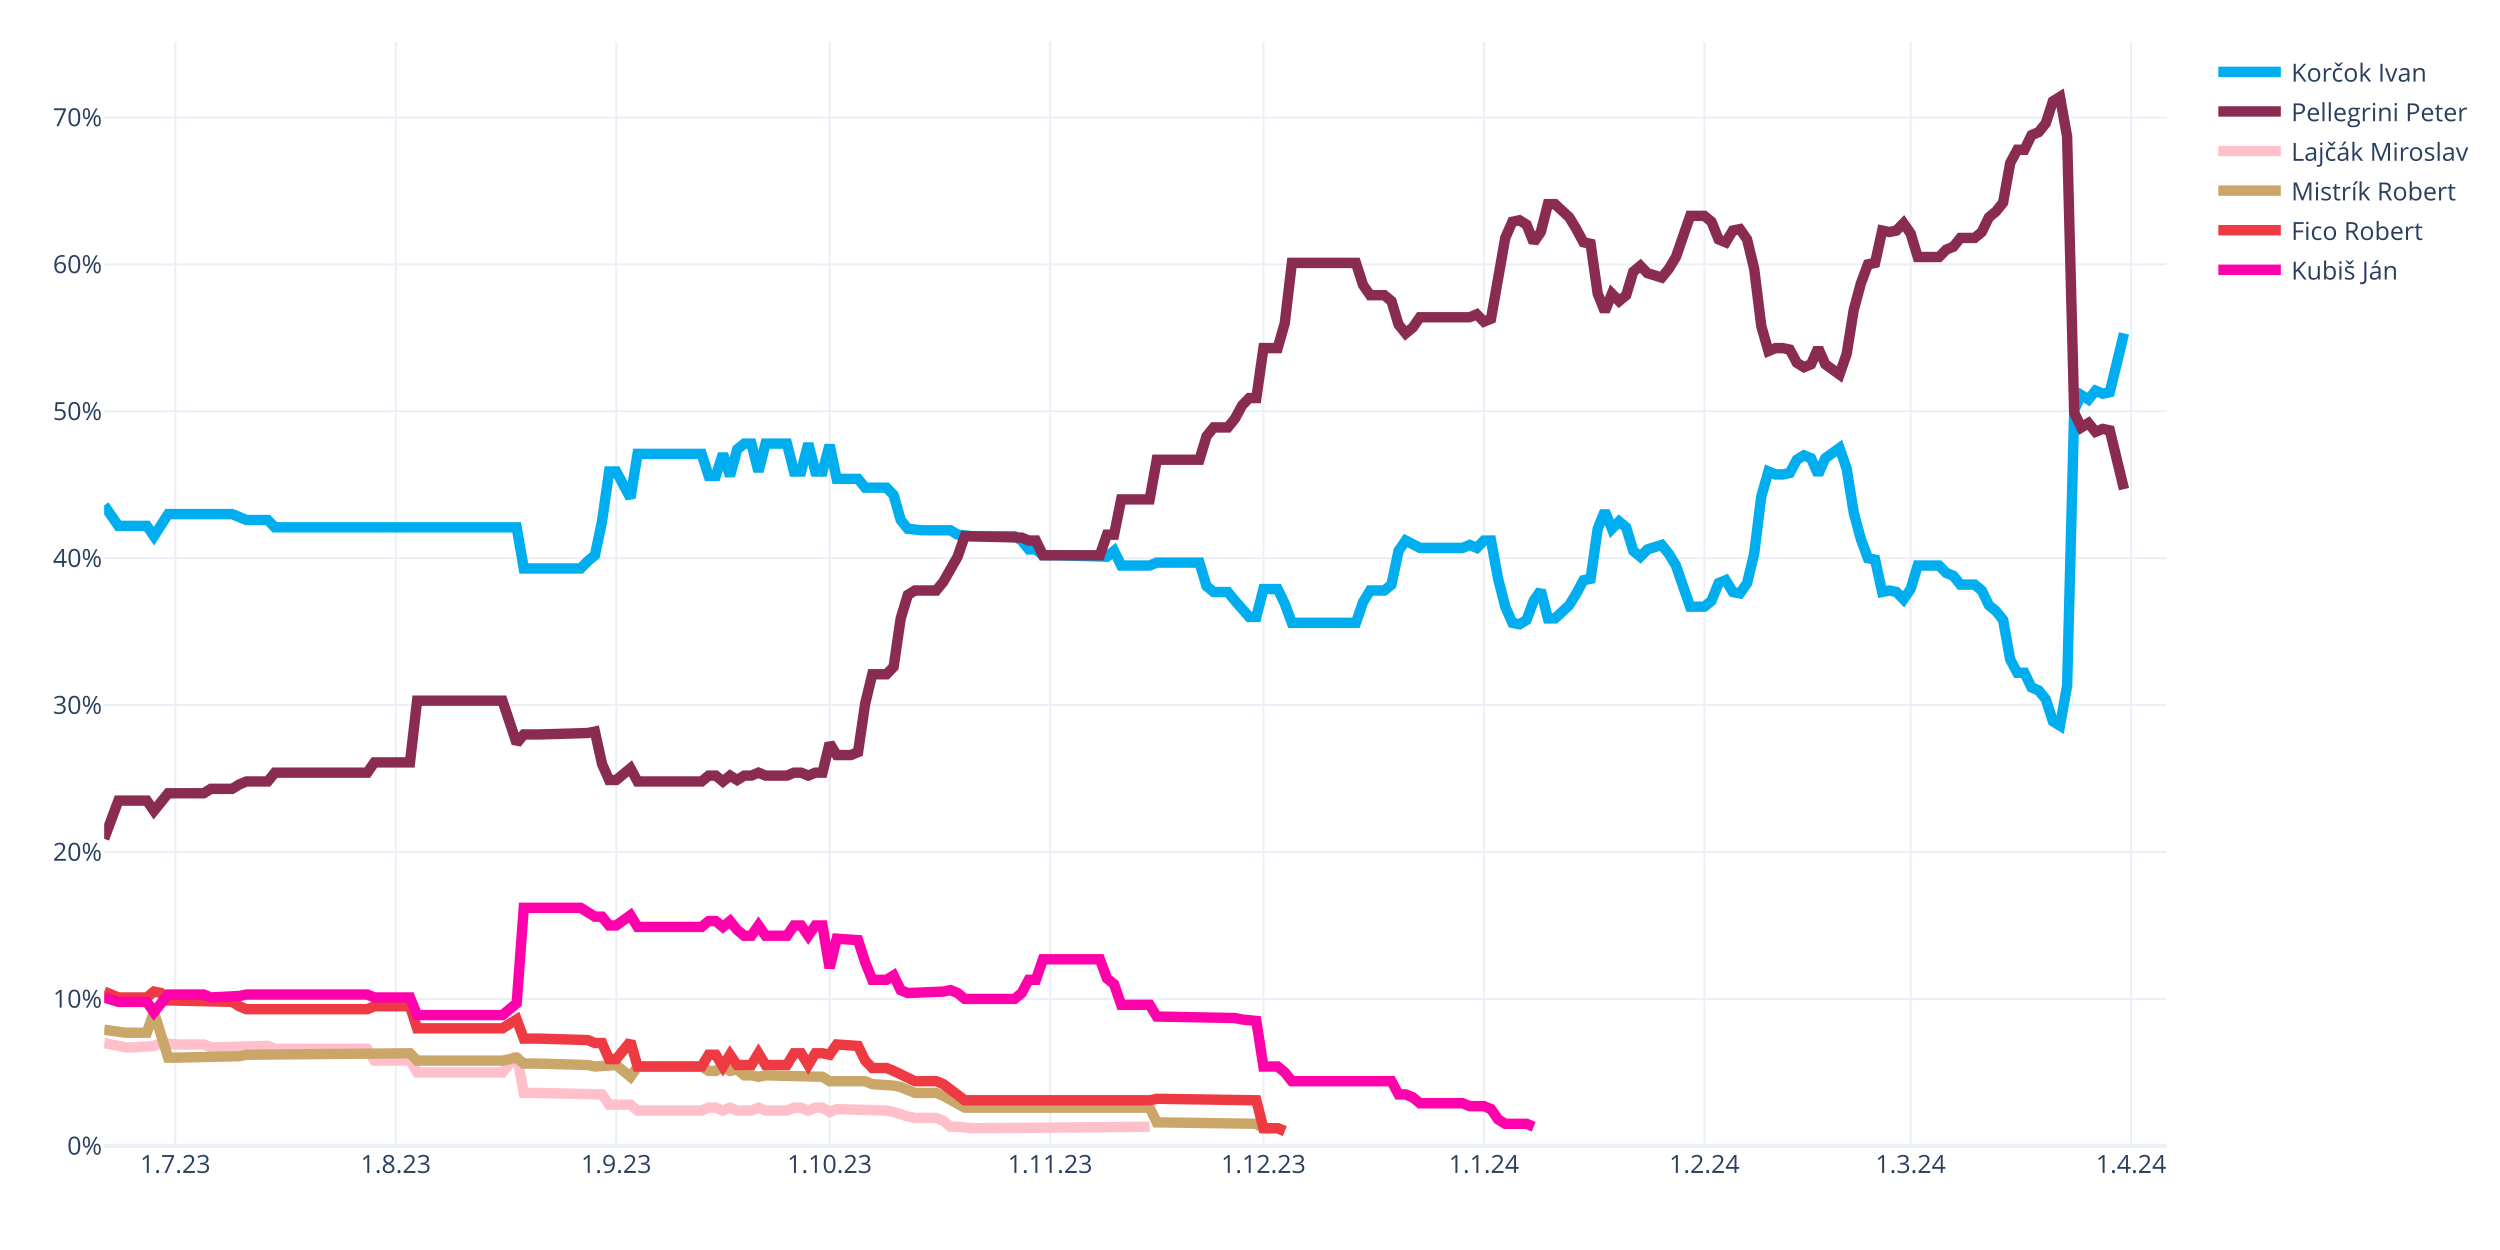
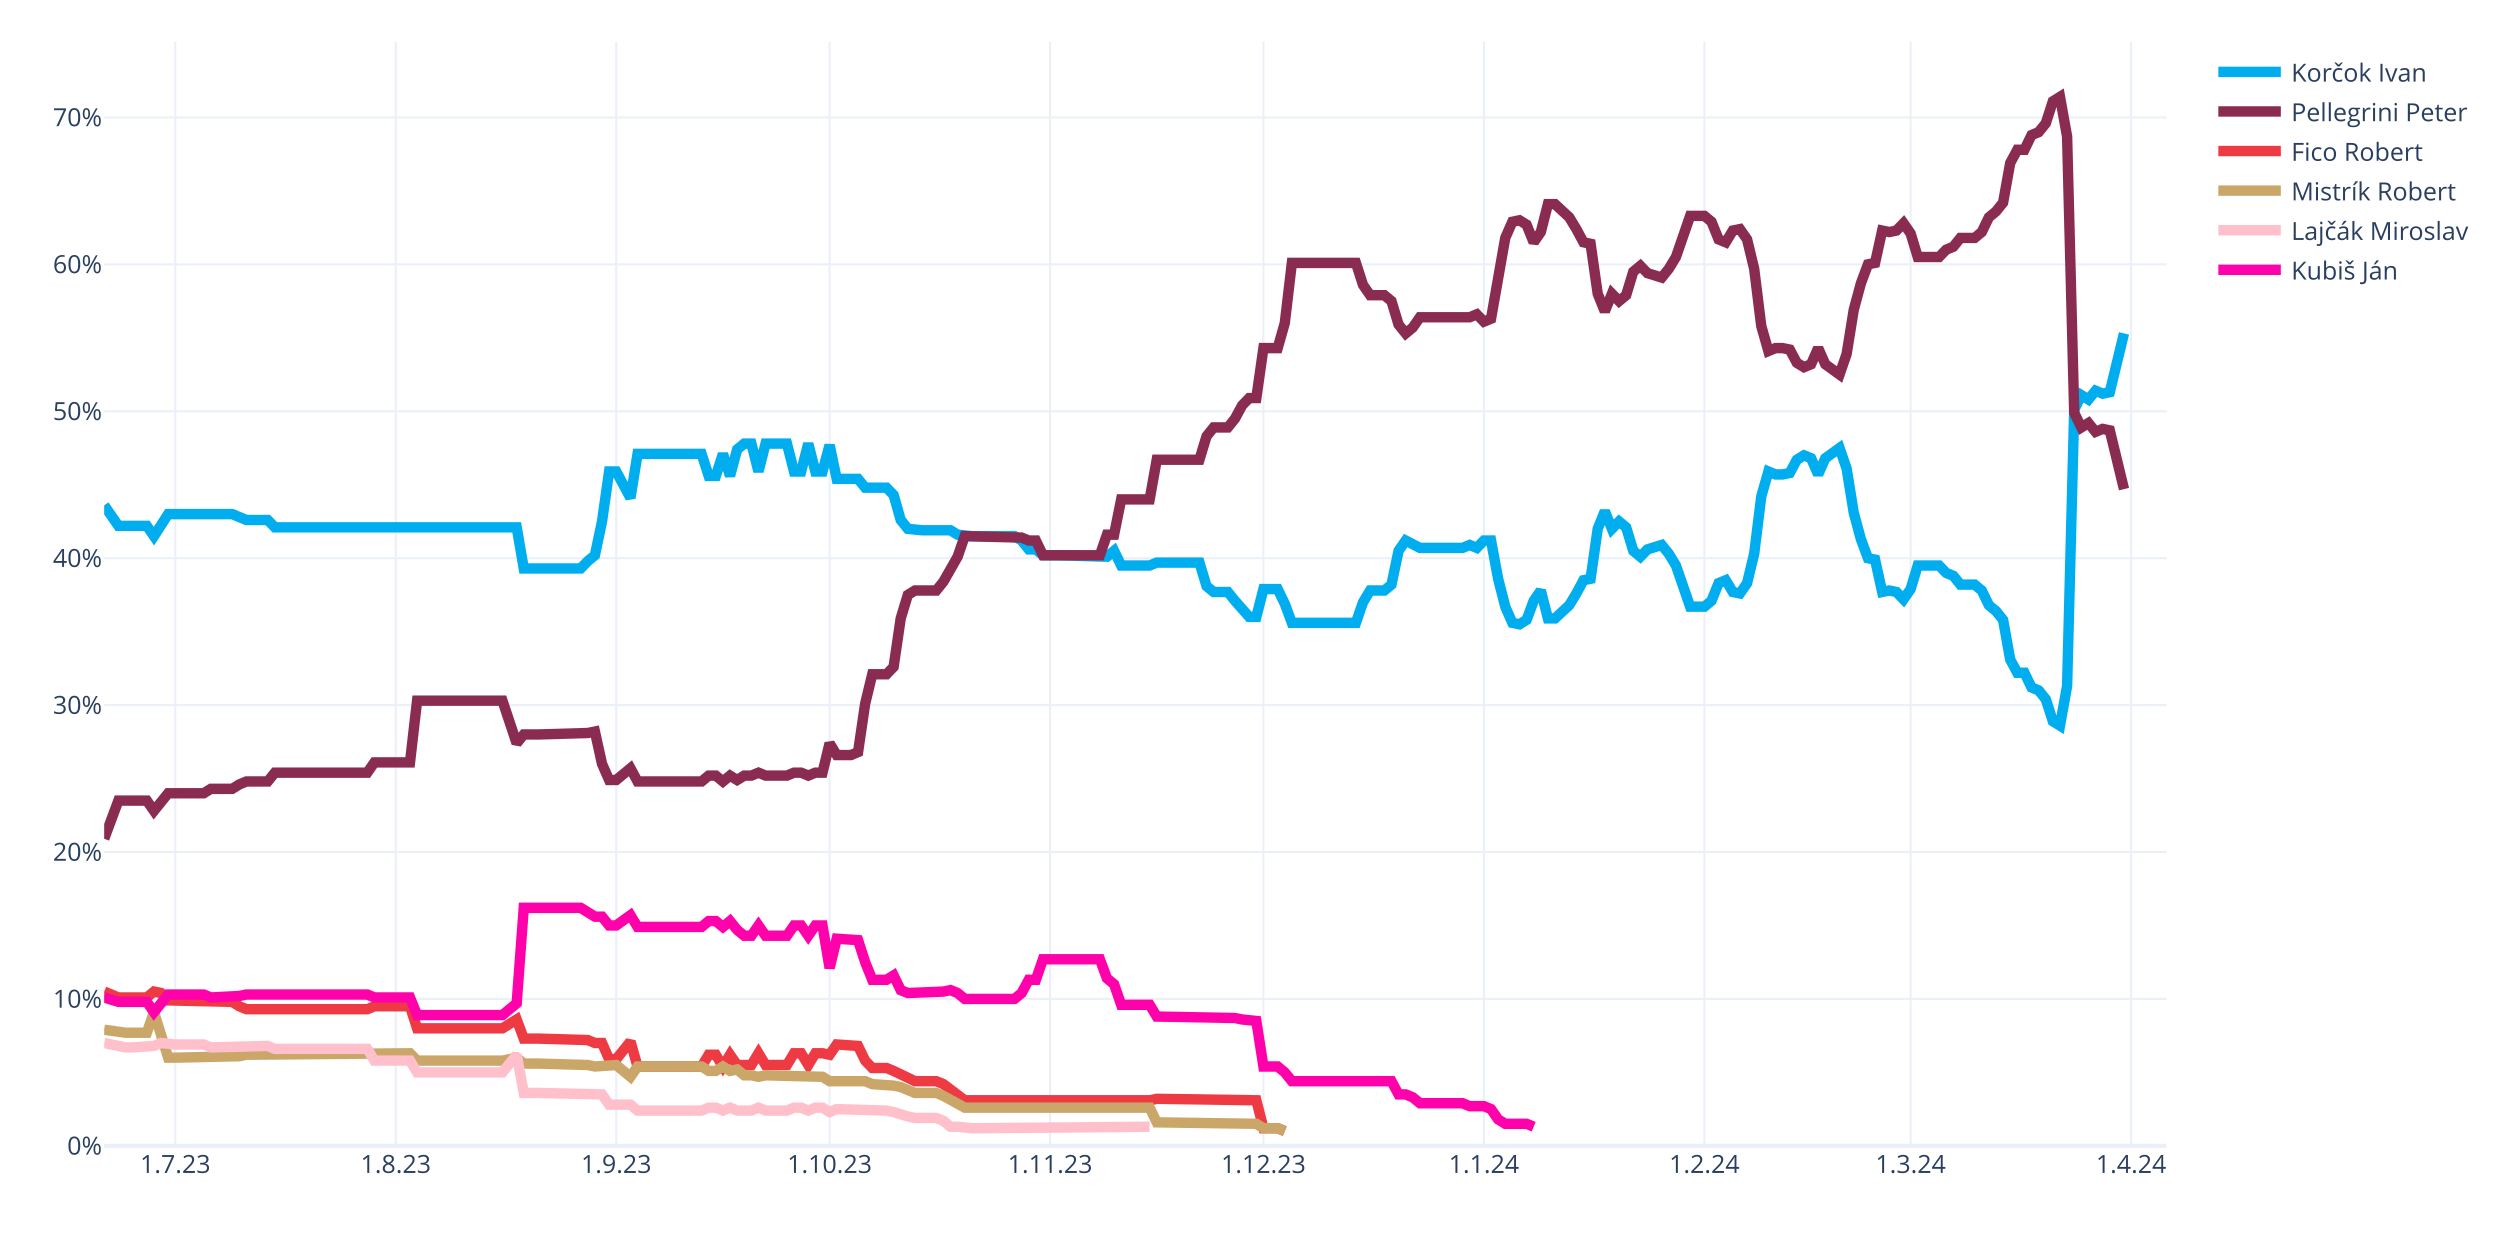
<svg xmlns="http://www.w3.org/2000/svg" class="main-svg" width="1200" height="600" style="" viewBox="0 0 1200 600">
  <rect x="0" y="0" width="1200" height="600" style="fill: rgb(255, 255, 255); fill-opacity: 1;" />
-   <defs id="defs-adbe4f">
+   <defs id="defs-12080a">
    <g class="clips">
-       <clipPath id="clipadbe4fxyplot" class="plotclip">
+       <clipPath id="clip12080axyplot" class="plotclip">
        <rect width="990" height="530" />
      </clipPath>
-       <clipPath class="axesclip" id="clipadbe4fx">
+       <clipPath class="axesclip" id="clip12080ax">
        <rect x="50" y="0" width="990" height="600" />
      </clipPath>
-       <clipPath class="axesclip" id="clipadbe4fy">
+       <clipPath class="axesclip" id="clip12080ay">
        <rect x="0" y="20" width="1200" height="530" />
      </clipPath>
-       <clipPath class="axesclip" id="clipadbe4fxy">
+       <clipPath class="axesclip" id="clip12080axy">
        <rect x="50" y="20" width="990" height="530" />
      </clipPath>
    </g>
    <g class="gradients" />
    <g class="patterns" />
  </defs>
  <g class="bglayer" />
  <g class="layer-below">
    <g class="imagelayer" />
    <g class="shapelayer" />
  </g>
  <g class="cartesianlayer">
    <g class="subplot xy">
      <g class="layer-subplot">
        <g class="shapelayer" />
        <g class="imagelayer" />
      </g>
      <g class="minor-gridlayer">
        <g class="x" />
        <g class="y" />
      </g>
      <g class="gridlayer">
        <g class="x">
          <path class="xgrid crisp" transform="translate(84.14,0)" d="M0,20v530" style="stroke: rgb(235, 240, 248); stroke-opacity: 1; stroke-width: 1px;" />
          <path class="xgrid crisp" transform="translate(189.97,0)" d="M0,20v530" style="stroke: rgb(235, 240, 248); stroke-opacity: 1; stroke-width: 1px;" />
          <path class="xgrid crisp" transform="translate(295.79,0)" d="M0,20v530" style="stroke: rgb(235, 240, 248); stroke-opacity: 1; stroke-width: 1px;" />
          <path class="xgrid crisp" transform="translate(398.21,0)" d="M0,20v530" style="stroke: rgb(235, 240, 248); stroke-opacity: 1; stroke-width: 1px;" />
          <path class="xgrid crisp" transform="translate(504.03,0)" d="M0,20v530" style="stroke: rgb(235, 240, 248); stroke-opacity: 1; stroke-width: 1px;" />
          <path class="xgrid crisp" transform="translate(606.45,0)" d="M0,20v530" style="stroke: rgb(235, 240, 248); stroke-opacity: 1; stroke-width: 1px;" />
          <path class="xgrid crisp" transform="translate(712.28,0)" d="M0,20v530" style="stroke: rgb(235, 240, 248); stroke-opacity: 1; stroke-width: 1px;" />
          <path class="xgrid crisp" transform="translate(818.1,0)" d="M0,20v530" style="stroke: rgb(235, 240, 248); stroke-opacity: 1; stroke-width: 1px;" />
          <path class="xgrid crisp" transform="translate(917.1,0)" d="M0,20v530" style="stroke: rgb(235, 240, 248); stroke-opacity: 1; stroke-width: 1px;" />
          <path class="xgrid crisp" transform="translate(1022.93,0)" d="M0,20v530" style="stroke: rgb(235, 240, 248); stroke-opacity: 1; stroke-width: 1px;" />
        </g>
        <g class="y">
          <path class="ygrid crisp" transform="translate(0,479.48)" d="M50,0h990" style="stroke: rgb(235, 240, 248); stroke-opacity: 1; stroke-width: 1px;" />
          <path class="ygrid crisp" transform="translate(0,408.96)" d="M50,0h990" style="stroke: rgb(235, 240, 248); stroke-opacity: 1; stroke-width: 1px;" />
          <path class="ygrid crisp" transform="translate(0,338.45)" d="M50,0h990" style="stroke: rgb(235, 240, 248); stroke-opacity: 1; stroke-width: 1px;" />
          <path class="ygrid crisp" transform="translate(0,267.93)" d="M50,0h990" style="stroke: rgb(235, 240, 248); stroke-opacity: 1; stroke-width: 1px;" />
          <path class="ygrid crisp" transform="translate(0,197.41)" d="M50,0h990" style="stroke: rgb(235, 240, 248); stroke-opacity: 1; stroke-width: 1px;" />
          <path class="ygrid crisp" transform="translate(0,126.89)" d="M50,0h990" style="stroke: rgb(235, 240, 248); stroke-opacity: 1; stroke-width: 1px;" />
          <path class="ygrid crisp" transform="translate(0,56.37)" d="M50,0h990" style="stroke: rgb(235, 240, 248); stroke-opacity: 1; stroke-width: 1px;" />
        </g>
      </g>
      <g class="zerolinelayer">
        <path class="yzl zl crisp" transform="translate(0,550)" d="M50,0h990" style="stroke: rgb(235, 240, 248); stroke-opacity: 1; stroke-width: 2px;" />
      </g>
      <g class="layer-between">
        <g class="shapelayer" />
        <g class="imagelayer" />
      </g>
      <path class="xlines-below" />
      <path class="ylines-below" />
      <g class="overlines-below" />
      <g class="xaxislayer-below" />
      <g class="yaxislayer-below" />
      <g class="overaxes-below" />
-       <g class="plot" transform="translate(50,20)" clip-path="url(#clipadbe4fxyplot)">
+       <g class="plot" transform="translate(50,20)" clip-path="url(#clip12080axyplot)">
        <g class="scatterlayer mlayer">
-           <g class="trace scatter trace925ceb" style="stroke-miterlimit: 2; opacity: 1;">
+           <g class="trace scatter trace1f3939" style="stroke-miterlimit: 2; opacity: 1;">
            <g class="fills" />
            <g class="errorbars" />
            <g class="lines">
              <path class="js-line" d="M0,222.54L6.83,232.41L10.24,232.41L20.48,232.41L23.9,237.35L30.72,226.77L34.14,226.77L61.45,226.77L64.86,228.18L68.28,229.59L71.69,229.59L78.52,229.59L81.93,233.12L198,233.12L201.41,252.86L228.72,252.86L232.14,249.34L235.55,246.52L238.97,230.3L242.38,206.32L245.79,206.32L252.62,219.01L256.03,197.86L286.76,197.86L290.17,208.44L293.59,208.44L297,197.86L300.41,208.44L303.83,195.74L307.24,192.92L310.66,192.92L314.07,206.32L317.48,192.92L327.72,192.92L331.14,206.32L334.55,206.32L337.97,192.92L341.38,206.32L344.79,206.32L348.21,193.63L351.62,209.85L361.86,209.85L365.28,214.08L375.52,214.08L378.93,217.6L382.34,229.59L385.76,233.82L392.59,234.53L396,234.53L406.24,234.53L409.66,236.64L416.48,237.35L419.9,237.35L436.97,237.35L440.38,239.46L443.79,243.7L447.21,243.7L450.62,246.52L457.45,246.52L481.34,247.22L484.76,244.4L488.17,251.45L491.59,251.45L501.83,251.45L505.24,250.04L525.72,250.04L529.14,261.33L532.55,264.15L535.97,264.15L539.38,264.15L542.79,268.38L549.62,276.13L553.03,276.13L556.45,262.74L559.86,262.74L563.28,262.74L566.69,269.79L570.1,278.96L573.52,278.96L600.83,278.96L604.24,269.08L607.66,263.44L611.07,263.44L614.48,263.44L617.9,260.62L621.31,244.4L624.72,239.46L631.55,242.99L634.97,242.99L652.03,242.99L655.45,241.58L658.86,242.99L662.28,239.46L665.69,239.46L669.1,257.8L672.52,271.2L675.93,278.96L679.34,279.66L682.76,277.54L686.17,268.38L689.59,263.44L693,276.84L696.41,276.84L703.24,270.49L706.66,264.85L710.07,258.5L713.48,257.8L716.9,233.82L720.31,225.36L723.72,233.82L727.14,230.3L730.55,233.12L733.97,244.4L737.38,247.22L740.79,243.7L747.62,241.58L751.03,245.81L754.45,251.45L757.86,261.33L761.28,271.2L764.69,271.2L768.1,271.2L771.52,268.38L774.93,259.92L778.34,258.5L781.76,264.15L785.17,264.85L788.59,259.92L792,245.81L795.41,218.31L798.83,206.32L802.24,207.73L805.66,207.73L809.07,207.03L812.48,200.68L815.9,198.56L819.31,199.97L822.72,207.73L826.14,199.97L832.97,195.04L836.38,204.91L839.79,226.07L843.21,238.76L846.62,247.93L850.03,248.63L853.45,264.15L856.86,263.44L860.28,264.15L863.69,267.67L867.1,262.74L870.52,251.45L880.76,251.45L884.17,254.98L887.59,256.39L891,260.62L897.83,260.62L901.24,263.44L904.66,270.49L908.07,273.31L911.48,277.54L914.9,296.58L918.31,302.93L921.72,302.93L925.14,309.98L928.55,311.39L931.97,315.62L935.38,326.2L938.79,328.32L942.21,309.28L945.62,176.7L949.03,169.65L952.45,171.77L955.86,167.54L959.28,168.95L962.69,168.24L969.52,140.03" style="vector-effect: none; fill: none; stroke: rgb(0, 174, 239); stroke-opacity: 1; stroke-width: 5px; opacity: 1;" />
            </g>
            <g class="points" />
            <g class="text" />
          </g>
-           <g class="trace scatter trace4f536f" style="stroke-miterlimit: 2; opacity: 1;">
+           <g class="trace scatter traceb55474" style="stroke-miterlimit: 2; opacity: 1;">
            <g class="fills" />
            <g class="errorbars" />
            <g class="lines">
              <path class="js-line" d="M0,382.62L6.83,364.28L10.24,364.28L20.48,364.28L23.9,369.22L30.72,360.76L34.14,360.76L47.79,360.76L51.21,358.64L61.45,358.64L64.86,356.53L68.28,355.11L71.69,355.11L78.52,355.11L81.93,350.88L126.31,350.88L129.72,345.95L146.79,345.95L150.21,316.33L191.17,316.33L198,336.78L201.41,332.55L208.24,332.55L232.14,331.84L235.55,331.14L238.97,346.65L242.38,354.41L245.79,354.41L249.21,351.59L252.62,348.77L256.03,355.11L286.76,355.11L290.17,352.29L293.59,352.29L297,355.11L300.41,352.29L303.83,354.41L307.24,352.29L310.66,352.29L314.07,350.88L317.48,352.29L327.72,352.29L331.14,350.88L334.55,350.88L337.97,352.29L341.38,350.88L344.79,350.88L348.21,336.78L351.62,342.42L358.45,342.42L361.86,341.01L365.28,317.74L368.69,303.64L375.52,303.64L378.93,300.11L382.34,276.84L385.76,265.56L389.17,263.44L392.59,263.44L399.41,263.44L402.83,259.21L409.66,247.22L413.07,237.35L440.38,238.05L443.79,239.46L447.21,239.46L450.62,246.52L477.93,246.52L481.34,236.64L484.76,236.64L488.17,219.72L501.83,219.72L505.24,200.68L525.72,200.68L529.14,189.4L532.55,185.17L535.97,185.17L539.38,185.17L542.79,180.93L546.21,174.59L549.62,171.06L553.03,171.06L556.45,147.09L563.28,147.09L566.69,135.1L570.1,106.19L573.52,106.19L600.83,106.19L604.24,116.76L607.66,121.7L611.07,121.7L614.48,121.7L617.9,124.52L621.31,135.8L624.72,140.03L628.14,137.21L631.55,132.28L655.45,132.28L658.86,130.87L662.28,134.39L665.69,132.98L672.52,94.2L675.93,86.44L679.34,85.74L682.76,87.85L686.17,96.31L689.59,91.38L693,77.98L696.41,77.98L703.24,84.32L706.66,89.97L710.07,96.31L713.48,97.02L716.9,120.99L720.31,129.46L723.72,120.99L727.14,124.52L730.55,121.7L733.97,110.42L737.38,107.6L740.79,111.12L747.62,113.24L751.03,109.01L754.45,103.36L757.86,93.49L761.28,83.62L764.69,83.62L768.1,83.62L771.52,86.44L774.93,94.9L778.34,96.31L781.76,90.67L785.17,89.97L788.59,94.9L792,109.01L795.41,136.51L798.83,148.5L802.24,147.09L805.66,147.09L809.07,147.79L812.48,154.14L815.9,156.25L819.31,154.84L822.72,147.09L826.14,154.84L832.97,159.78L836.38,149.91L839.79,128.75L843.21,116.06L846.62,106.89L850.03,106.19L853.45,90.67L856.86,91.38L860.28,90.67L863.69,87.15L867.1,92.08L870.52,103.36L880.76,103.36L884.17,99.84L887.59,98.43L891,94.2L897.83,94.2L901.24,91.38L904.66,84.32L908.07,81.5L911.48,77.27L914.9,58.23L918.31,51.89L921.72,51.89L925.14,44.83L928.55,43.42L931.97,39.19L935.38,28.62L938.79,26.5L942.21,45.54L945.62,178.11L949.03,185.17L952.45,183.05L955.86,187.28L959.28,185.87L962.69,186.58L969.52,214.78" style="vector-effect: none; fill: none; stroke: rgb(138, 44, 81); stroke-opacity: 1; stroke-width: 5px; opacity: 1;" />
            </g>
            <g class="points" />
            <g class="text" />
          </g>
-           <g class="trace scatter trace761312" style="stroke-miterlimit: 2; opacity: 1;">
+           <g class="trace scatter trace5a53d6" style="stroke-miterlimit: 2; opacity: 1;">
+             <g class="fills" />
+             <g class="errorbars" />
+             <g class="lines">
+               <path class="js-line" d="M0,455.96L6.83,458.78L10.24,458.78L20.48,458.78L23.9,455.96L27.31,456.66L30.72,460.19L61.45,460.89L64.86,463.01L68.28,464.42L71.69,464.42L126.31,464.42L129.72,463.01L146.79,463.01L150.21,473.59L191.17,473.59L198,469.35L201.41,478.52L208.24,478.52L232.14,479.23L235.55,480.64L238.97,480.64L242.38,488.39L245.79,488.39L249.21,484.16L252.62,479.93L256.03,491.92L286.76,491.92L290.17,486.28L293.59,486.28L297,491.92L300.41,486.28L303.83,491.21L310.66,491.21L314.07,485.57L317.48,491.21L320.9,491.21L327.72,491.21L331.14,485.57L334.55,485.57L337.97,491.21L341.38,485.57L344.79,485.57L348.21,486.28L351.62,481.34L361.86,482.05L365.28,489.1L368.69,492.63L372.1,492.63L375.52,492.63L378.93,494.04L389.17,498.97L392.59,498.97L399.41,498.97L402.83,500.38L413.07,508.14L416.48,508.14L501.83,508.14L505.24,507.43L553.03,508.14L556.45,521.54L563.28,521.54L566.69,522.95" style="vector-effect: none; fill: none; stroke: rgb(238, 58, 67); stroke-opacity: 1; stroke-width: 5px; opacity: 1;" />
+             </g>
+             <g class="points" />
+             <g class="text" />
+           </g>
+           <g class="trace scatter tracef774d5" style="stroke-miterlimit: 2; opacity: 1;">
+             <g class="fills" />
+             <g class="errorbars" />
+             <g class="lines">
+               <path class="js-line" d="M0,474.29L10.24,475.7L13.66,475.7L20.48,475.7L23.9,465.83L30.72,487.69L34.14,487.69L64.86,486.98L68.28,486.28L146.79,485.57L150.21,489.1L191.17,489.1L198,487.69L201.41,490.51L208.24,490.51L232.14,491.21L235.55,491.92L245.79,491.21L249.21,494.04L252.62,496.86L256.03,491.92L286.76,491.92L290.17,494.04L293.59,494.04L297,491.92L300.41,494.04L303.83,493.33L307.24,496.15L310.66,496.15L314.07,496.86L317.48,496.15L344.79,496.86L348.21,498.97L365.28,498.97L368.69,500.38L378.93,501.09L382.34,501.79L389.17,504.61L392.59,504.61L399.41,504.61L402.83,506.02L413.07,511.67L416.48,511.67L501.83,511.67L505.24,518.72L553.03,519.42L556.45,521.54L563.28,521.54L566.69,522.95" style="vector-effect: none; fill: none; stroke: rgb(202, 166, 105); stroke-opacity: 1; stroke-width: 5px; opacity: 1;" />
+             </g>
+             <g class="points" />
+             <g class="text" />
+           </g>
+           <g class="trace scatter trace59b1b3" style="stroke-miterlimit: 2; opacity: 1;">
            <g class="fills" />
            <g class="errorbars" />
            <g class="lines">
              <path class="js-line" d="M0,480.64L10.24,482.75L13.66,482.75L23.9,482.05L27.31,480.64L34.14,481.34L37.55,481.34L47.79,481.34L51.21,482.75L78.52,482.05L81.93,483.46L126.31,483.46L129.72,489.1L146.79,489.1L150.21,494.74L191.17,494.74L198,486.28L201.41,504.61L208.24,504.61L238.97,505.32L242.38,510.25L252.62,510.25L256.03,513.08L286.76,513.08L290.17,511.67L293.59,511.67L297,513.08L300.41,511.67L303.83,513.08L310.66,513.08L314.07,511.67L317.48,513.08L320.9,513.08L327.72,513.08L331.14,511.67L334.55,511.67L337.97,513.08L341.38,511.67L344.79,511.67L348.21,513.78L351.62,512.37L375.52,513.08L378.93,513.78L385.76,515.9L389.17,516.6L399.41,516.6L402.83,518.01L406.24,520.83L409.66,520.83L416.48,521.54L419.9,521.54L501.83,520.83" style="vector-effect: none; fill: none; stroke: rgb(255, 192, 203); stroke-opacity: 1; stroke-width: 5px; opacity: 1;" />
            </g>
            <g class="points" />
            <g class="text" />
          </g>
-           <g class="trace scatter traceef2b63" style="stroke-miterlimit: 2; opacity: 1;">
-             <g class="fills" />
-             <g class="errorbars" />
-             <g class="lines">
-               <path class="js-line" d="M0,474.29L10.24,475.7L13.66,475.7L20.48,475.7L23.9,465.83L30.72,487.69L34.14,487.69L64.86,486.98L68.28,486.28L146.79,485.57L150.21,489.1L191.17,489.1L198,487.69L201.41,490.51L208.24,490.51L232.14,491.21L235.55,491.92L245.79,491.21L249.21,494.04L252.62,496.86L256.03,491.92L286.76,491.92L290.17,494.04L293.59,494.04L297,491.92L300.41,494.04L303.83,493.33L307.24,496.15L310.66,496.15L314.07,496.86L317.48,496.15L344.79,496.86L348.21,498.97L365.28,498.97L368.69,500.38L378.93,501.09L382.34,501.79L389.17,504.61L392.59,504.61L399.41,504.61L402.83,506.02L413.07,511.67L416.48,511.67L501.83,511.67L505.24,518.72L553.03,519.42L556.45,521.54L563.28,521.54L566.69,522.95" style="vector-effect: none; fill: none; stroke: rgb(202, 166, 105); stroke-opacity: 1; stroke-width: 5px; opacity: 1;" />
-             </g>
-             <g class="points" />
-             <g class="text" />
-           </g>
-           <g class="trace scatter trace65e731" style="stroke-miterlimit: 2; opacity: 1;">
-             <g class="fills" />
-             <g class="errorbars" />
-             <g class="lines">
-               <path class="js-line" d="M0,455.96L6.83,458.78L10.24,458.78L20.48,458.78L23.9,455.96L27.31,456.66L30.72,460.19L61.45,460.89L64.86,463.01L68.28,464.42L71.69,464.42L126.31,464.42L129.72,463.01L146.79,463.01L150.21,473.59L191.17,473.59L198,469.35L201.41,478.52L208.24,478.52L232.14,479.23L235.55,480.64L238.97,480.64L242.38,488.39L245.79,488.39L249.21,484.16L252.62,479.93L256.03,491.92L286.76,491.92L290.17,486.28L293.59,486.28L297,491.92L300.41,486.28L303.83,491.21L310.66,491.21L314.07,485.57L317.48,491.21L320.9,491.21L327.72,491.21L331.14,485.57L334.55,485.57L337.97,491.21L341.38,485.57L344.79,485.57L348.21,486.28L351.62,481.34L361.86,482.05L365.28,489.1L368.69,492.63L372.1,492.63L375.52,492.63L378.93,494.04L389.17,498.97L392.59,498.97L399.41,498.97L402.83,500.38L413.07,508.14L416.48,508.14L501.83,508.14L505.24,507.43L553.03,508.14L556.45,521.54L563.28,521.54L566.69,522.95" style="vector-effect: none; fill: none; stroke: rgb(238, 58, 67); stroke-opacity: 1; stroke-width: 5px; opacity: 1;" />
-             </g>
-             <g class="points" />
-             <g class="text" />
-           </g>
-           <g class="trace scatter trace54737d" style="stroke-miterlimit: 2; opacity: 1;">
+           <g class="trace scatter trace1500c9" style="stroke-miterlimit: 2; opacity: 1;">
            <g class="fills" />
            <g class="errorbars" />
            <g class="lines">
              <path class="js-line" d="M0,458.78L6.83,460.89L10.24,460.89L20.48,460.89L23.9,465.83L30.72,457.37L34.14,457.37L47.79,457.37L51.21,458.78L64.86,458.07L68.28,457.37L126.31,457.37L129.72,458.78L146.79,458.78L150.21,467.24L191.17,467.24L198,461.6L201.41,415.76L208.24,415.76L228.72,415.76L232.14,417.88L235.55,419.99L238.97,419.99L242.38,424.22L245.79,424.22L252.62,419.29L256.03,424.93L286.76,424.93L290.17,422.11L293.59,422.11L297,424.93L300.41,422.11L303.83,426.34L307.24,429.16L310.66,429.16L314.07,424.22L317.48,429.16L327.72,429.16L331.14,424.22L334.55,424.22L337.97,429.16L341.38,424.22L344.79,424.22L348.21,444.67L351.62,430.57L361.86,431.27L365.28,441.85L368.69,450.31L372.1,450.31L375.52,450.31L378.93,448.2L382.34,455.25L385.76,456.66L402.83,455.96L406.24,455.25L409.66,456.66L413.07,459.48L436.97,459.48L440.38,456.66L443.79,450.31L447.21,450.31L450.62,440.44L457.45,440.44L477.93,440.44L481.34,449.61L484.76,452.43L488.17,462.3L501.83,462.3L505.24,467.94L542.79,468.65L546.21,469.35L553.03,470.06L556.45,491.92L563.28,491.92L566.69,494.74L570.1,498.97L573.52,498.97L617.9,498.97L621.31,505.32L624.72,505.32L628.14,506.73L631.55,509.55L634.97,509.55L652.03,509.55L655.45,510.96L662.28,510.96L665.69,512.37L669.1,517.31L672.52,519.42L682.76,519.42L686.17,520.83" style="vector-effect: none; fill: none; stroke: rgb(255, 1, 170); stroke-opacity: 1; stroke-width: 5px; opacity: 1;" />
            </g>
            <g class="points" />
            <g class="text" />
          </g>
        </g>
      </g>
      <g class="overplot" />
      <path class="xlines-above crisp" d="M0,0" style="fill: none;" />
      <path class="ylines-above crisp" d="M0,0" style="fill: none;" />
      <g class="overlines-above" />
      <g class="xaxislayer-above">
        <g class="xtick">
          <text text-anchor="middle" x="0" y="563" transform="translate(84.14,0)" style="font-family: 'Open Sans', verdana, arial, sans-serif; font-size: 12px; fill: rgb(42, 63, 95); fill-opacity: 1; white-space: pre; opacity: 1;">1.7.23</text>
        </g>
        <g class="xtick">
          <text text-anchor="middle" x="0" y="563" style="font-family: 'Open Sans', verdana, arial, sans-serif; font-size: 12px; fill: rgb(42, 63, 95); fill-opacity: 1; white-space: pre; opacity: 1;" transform="translate(189.97,0)">1.8.23</text>
        </g>
        <g class="xtick">
          <text text-anchor="middle" x="0" y="563" style="font-family: 'Open Sans', verdana, arial, sans-serif; font-size: 12px; fill: rgb(42, 63, 95); fill-opacity: 1; white-space: pre; opacity: 1;" transform="translate(295.79,0)">1.9.23</text>
        </g>
        <g class="xtick">
          <text text-anchor="middle" x="0" y="563" style="font-family: 'Open Sans', verdana, arial, sans-serif; font-size: 12px; fill: rgb(42, 63, 95); fill-opacity: 1; white-space: pre; opacity: 1;" transform="translate(398.21,0)">1.10.23</text>
        </g>
        <g class="xtick">
          <text text-anchor="middle" x="0" y="563" style="font-family: 'Open Sans', verdana, arial, sans-serif; font-size: 12px; fill: rgb(42, 63, 95); fill-opacity: 1; white-space: pre; opacity: 1;" transform="translate(504.03,0)">1.11.23</text>
        </g>
        <g class="xtick">
          <text text-anchor="middle" x="0" y="563" style="font-family: 'Open Sans', verdana, arial, sans-serif; font-size: 12px; fill: rgb(42, 63, 95); fill-opacity: 1; white-space: pre; opacity: 1;" transform="translate(606.45,0)">1.12.23</text>
        </g>
        <g class="xtick">
          <text text-anchor="middle" x="0" y="563" style="font-family: 'Open Sans', verdana, arial, sans-serif; font-size: 12px; fill: rgb(42, 63, 95); fill-opacity: 1; white-space: pre; opacity: 1;" transform="translate(712.28,0)">1.1.24</text>
        </g>
        <g class="xtick">
          <text text-anchor="middle" x="0" y="563" style="font-family: 'Open Sans', verdana, arial, sans-serif; font-size: 12px; fill: rgb(42, 63, 95); fill-opacity: 1; white-space: pre; opacity: 1;" transform="translate(818.1,0)">1.2.24</text>
        </g>
        <g class="xtick">
          <text text-anchor="middle" x="0" y="563" style="font-family: 'Open Sans', verdana, arial, sans-serif; font-size: 12px; fill: rgb(42, 63, 95); fill-opacity: 1; white-space: pre; opacity: 1;" transform="translate(917.1,0)">1.3.24</text>
        </g>
        <g class="xtick">
          <text text-anchor="middle" x="0" y="563" style="font-family: 'Open Sans', verdana, arial, sans-serif; font-size: 12px; fill: rgb(42, 63, 95); fill-opacity: 1; white-space: pre; opacity: 1;" transform="translate(1022.93,0)">1.4.24</text>
        </g>
      </g>
      <g class="yaxislayer-above">
        <g class="ytick">
          <text text-anchor="end" x="49" y="4.2" transform="translate(0,550)" style="font-family: 'Open Sans', verdana, arial, sans-serif; font-size: 12px; fill: rgb(42, 63, 95); fill-opacity: 1; white-space: pre; opacity: 1;">0%</text>
        </g>
        <g class="ytick">
          <text text-anchor="end" x="49" y="4.2" style="font-family: 'Open Sans', verdana, arial, sans-serif; font-size: 12px; fill: rgb(42, 63, 95); fill-opacity: 1; white-space: pre; opacity: 1;" transform="translate(0,479.48)">10%</text>
        </g>
        <g class="ytick">
          <text text-anchor="end" x="49" y="4.2" style="font-family: 'Open Sans', verdana, arial, sans-serif; font-size: 12px; fill: rgb(42, 63, 95); fill-opacity: 1; white-space: pre; opacity: 1;" transform="translate(0,408.96)">20%</text>
        </g>
        <g class="ytick">
          <text text-anchor="end" x="49" y="4.2" style="font-family: 'Open Sans', verdana, arial, sans-serif; font-size: 12px; fill: rgb(42, 63, 95); fill-opacity: 1; white-space: pre; opacity: 1;" transform="translate(0,338.45)">30%</text>
        </g>
        <g class="ytick">
          <text text-anchor="end" x="49" y="4.2" style="font-family: 'Open Sans', verdana, arial, sans-serif; font-size: 12px; fill: rgb(42, 63, 95); fill-opacity: 1; white-space: pre; opacity: 1;" transform="translate(0,267.93)">40%</text>
        </g>
        <g class="ytick">
          <text text-anchor="end" x="49" y="4.2" style="font-family: 'Open Sans', verdana, arial, sans-serif; font-size: 12px; fill: rgb(42, 63, 95); fill-opacity: 1; white-space: pre; opacity: 1;" transform="translate(0,197.41)">50%</text>
        </g>
        <g class="ytick">
          <text text-anchor="end" x="49" y="4.2" style="font-family: 'Open Sans', verdana, arial, sans-serif; font-size: 12px; fill: rgb(42, 63, 95); fill-opacity: 1; white-space: pre; opacity: 1;" transform="translate(0,126.89)">60%</text>
        </g>
        <g class="ytick">
          <text text-anchor="end" x="49" y="4.2" style="font-family: 'Open Sans', verdana, arial, sans-serif; font-size: 12px; fill: rgb(42, 63, 95); fill-opacity: 1; white-space: pre; opacity: 1;" transform="translate(0,56.37)">70%</text>
        </g>
      </g>
      <g class="overaxes-above" />
    </g>
  </g>
  <g class="polarlayer" />
  <g class="smithlayer" />
  <g class="ternarylayer" />
  <g class="geolayer" />
  <g class="funnelarealayer" />
  <g class="pielayer" />
  <g class="iciclelayer" />
  <g class="treemaplayer" />
  <g class="sunburstlayer" />
  <g class="glimages" />
-   <defs id="topdefs-adbe4f">
+   <defs id="topdefs-12080a">
    <g class="clips" />
-     <clipPath id="legendadbe4f">
+     <clipPath id="legend12080a">
      <rect width="128" height="124" x="0" y="0" />
    </clipPath>
  </defs>
  <g class="layer-above">
    <g class="imagelayer" />
    <g class="shapelayer" />
  </g>
  <g class="infolayer">
    <g class="legend" pointer-events="all" transform="translate(1059.8,20)">
      <rect class="bg" shape-rendering="crispEdges" style="stroke: rgb(68, 68, 68); stroke-opacity: 1; fill: rgb(255, 255, 255); fill-opacity: 1; stroke-width: 0px;" width="128" height="124" x="0" y="0" />
-       <g class="scrollbox" transform="" clip-path="url(#legendadbe4f)">
+       <g class="scrollbox" transform="" clip-path="url(#legend12080a)">
        <g class="groups">
          <g class="traces" transform="translate(0,14.5)" style="opacity: 1;">
            <text class="legendtext" text-anchor="start" x="40" y="4.68" style="font-family: 'Open Sans', verdana, arial, sans-serif; font-size: 12px; fill: rgb(42, 63, 95); fill-opacity: 1; white-space: pre;">Korčok Ivan</text>
            <g class="layers" style="opacity: 1;">
              <g class="legendfill" />
              <g class="legendlines">
                <path class="js-line" d="M5,0h30" style="fill: none; stroke: rgb(0, 174, 239); stroke-opacity: 1; stroke-width: 5px;" />
              </g>
              <g class="legendsymbols">
                <g class="legendpoints" />
              </g>
            </g>
            <rect class="legendtoggle" x="0" y="-9.5" width="122.703" height="19" style="fill: rgb(0, 0, 0); fill-opacity: 0;" />
          </g>
          <g class="traces" transform="translate(0,33.5)" style="opacity: 1;">
            <text class="legendtext" text-anchor="start" x="40" y="4.68" style="font-family: 'Open Sans', verdana, arial, sans-serif; font-size: 12px; fill: rgb(42, 63, 95); fill-opacity: 1; white-space: pre;">Pellegrini Peter</text>
            <g class="layers" style="opacity: 1;">
              <g class="legendfill" />
              <g class="legendlines">
                <path class="js-line" d="M5,0h30" style="fill: none; stroke: rgb(138, 44, 81); stroke-opacity: 1; stroke-width: 5px;" />
              </g>
              <g class="legendsymbols">
                <g class="legendpoints" />
              </g>
            </g>
            <rect class="legendtoggle" x="0" y="-9.5" width="122.703" height="19" style="fill: rgb(0, 0, 0); fill-opacity: 0;" />
          </g>
          <g class="traces" transform="translate(0,52.5)" style="opacity: 1;">
-             <text class="legendtext" text-anchor="start" x="40" y="4.68" style="font-family: 'Open Sans', verdana, arial, sans-serif; font-size: 12px; fill: rgb(42, 63, 95); fill-opacity: 1; white-space: pre;">Lajčák Miroslav</text>
-             <g class="layers" style="opacity: 1;">
-               <g class="legendfill" />
-               <g class="legendlines">
-                 <path class="js-line" d="M5,0h30" style="fill: none; stroke: rgb(255, 192, 203); stroke-opacity: 1; stroke-width: 5px;" />
+             <text class="legendtext" text-anchor="start" x="40" y="4.68" style="font-family: 'Open Sans', verdana, arial, sans-serif; font-size: 12px; fill: rgb(42, 63, 95); fill-opacity: 1; white-space: pre;">Fico Robert</text>
+             <g class="layers" style="opacity: 1;">
+               <g class="legendfill" />
+               <g class="legendlines">
+                 <path class="js-line" d="M5,0h30" style="fill: none; stroke: rgb(238, 58, 67); stroke-opacity: 1; stroke-width: 5px;" />
              </g>
              <g class="legendsymbols">
                <g class="legendpoints" />
              </g>
            </g>
            <rect class="legendtoggle" x="0" y="-9.5" width="122.703" height="19" style="fill: rgb(0, 0, 0); fill-opacity: 0;" />
          </g>
          <g class="traces" transform="translate(0,71.5)" style="opacity: 1;">
            <text class="legendtext" text-anchor="start" x="40" y="4.68" style="font-family: 'Open Sans', verdana, arial, sans-serif; font-size: 12px; fill: rgb(42, 63, 95); fill-opacity: 1; white-space: pre;">Mistrík Robert</text>
            <g class="layers" style="opacity: 1;">
              <g class="legendfill" />
              <g class="legendlines">
                <path class="js-line" d="M5,0h30" style="fill: none; stroke: rgb(202, 166, 105); stroke-opacity: 1; stroke-width: 5px;" />
              </g>
              <g class="legendsymbols">
                <g class="legendpoints" />
              </g>
            </g>
            <rect class="legendtoggle" x="0" y="-9.5" width="122.703" height="19" style="fill: rgb(0, 0, 0); fill-opacity: 0;" />
          </g>
          <g class="traces" transform="translate(0,90.5)" style="opacity: 1;">
-             <text class="legendtext" text-anchor="start" x="40" y="4.68" style="font-family: 'Open Sans', verdana, arial, sans-serif; font-size: 12px; fill: rgb(42, 63, 95); fill-opacity: 1; white-space: pre;">Fico Robert</text>
-             <g class="layers" style="opacity: 1;">
-               <g class="legendfill" />
-               <g class="legendlines">
-                 <path class="js-line" d="M5,0h30" style="fill: none; stroke: rgb(238, 58, 67); stroke-opacity: 1; stroke-width: 5px;" />
+             <text class="legendtext" text-anchor="start" x="40" y="4.68" style="font-family: 'Open Sans', verdana, arial, sans-serif; font-size: 12px; fill: rgb(42, 63, 95); fill-opacity: 1; white-space: pre;">Lajčák Miroslav</text>
+             <g class="layers" style="opacity: 1;">
+               <g class="legendfill" />
+               <g class="legendlines">
+                 <path class="js-line" d="M5,0h30" style="fill: none; stroke: rgb(255, 192, 203); stroke-opacity: 1; stroke-width: 5px;" />
              </g>
              <g class="legendsymbols">
                <g class="legendpoints" />
              </g>
            </g>
            <rect class="legendtoggle" x="0" y="-9.5" width="122.703" height="19" style="fill: rgb(0, 0, 0); fill-opacity: 0;" />
          </g>
          <g class="traces" transform="translate(0,109.5)" style="opacity: 1;">
            <text class="legendtext" text-anchor="start" x="40" y="4.68" style="font-family: 'Open Sans', verdana, arial, sans-serif; font-size: 12px; fill: rgb(42, 63, 95); fill-opacity: 1; white-space: pre;">Kubiš Ján</text>
            <g class="layers" style="opacity: 1;">
              <g class="legendfill" />
              <g class="legendlines">
                <path class="js-line" d="M5,0h30" style="fill: none; stroke: rgb(255, 1, 170); stroke-opacity: 1; stroke-width: 5px;" />
              </g>
              <g class="legendsymbols">
                <g class="legendpoints" />
              </g>
            </g>
            <rect class="legendtoggle" x="0" y="-9.5" width="122.703" height="19" style="fill: rgb(0, 0, 0); fill-opacity: 0;" />
          </g>
        </g>
      </g>
      <rect class="scrollbar" rx="20" ry="3" width="0" height="0" style="fill: rgb(128, 139, 164); fill-opacity: 1;" x="0" y="0" />
    </g>
    <g class="g-gtitle" />
    <g class="g-xtitle" />
    <g class="g-ytitle" />
  </g>
</svg>
